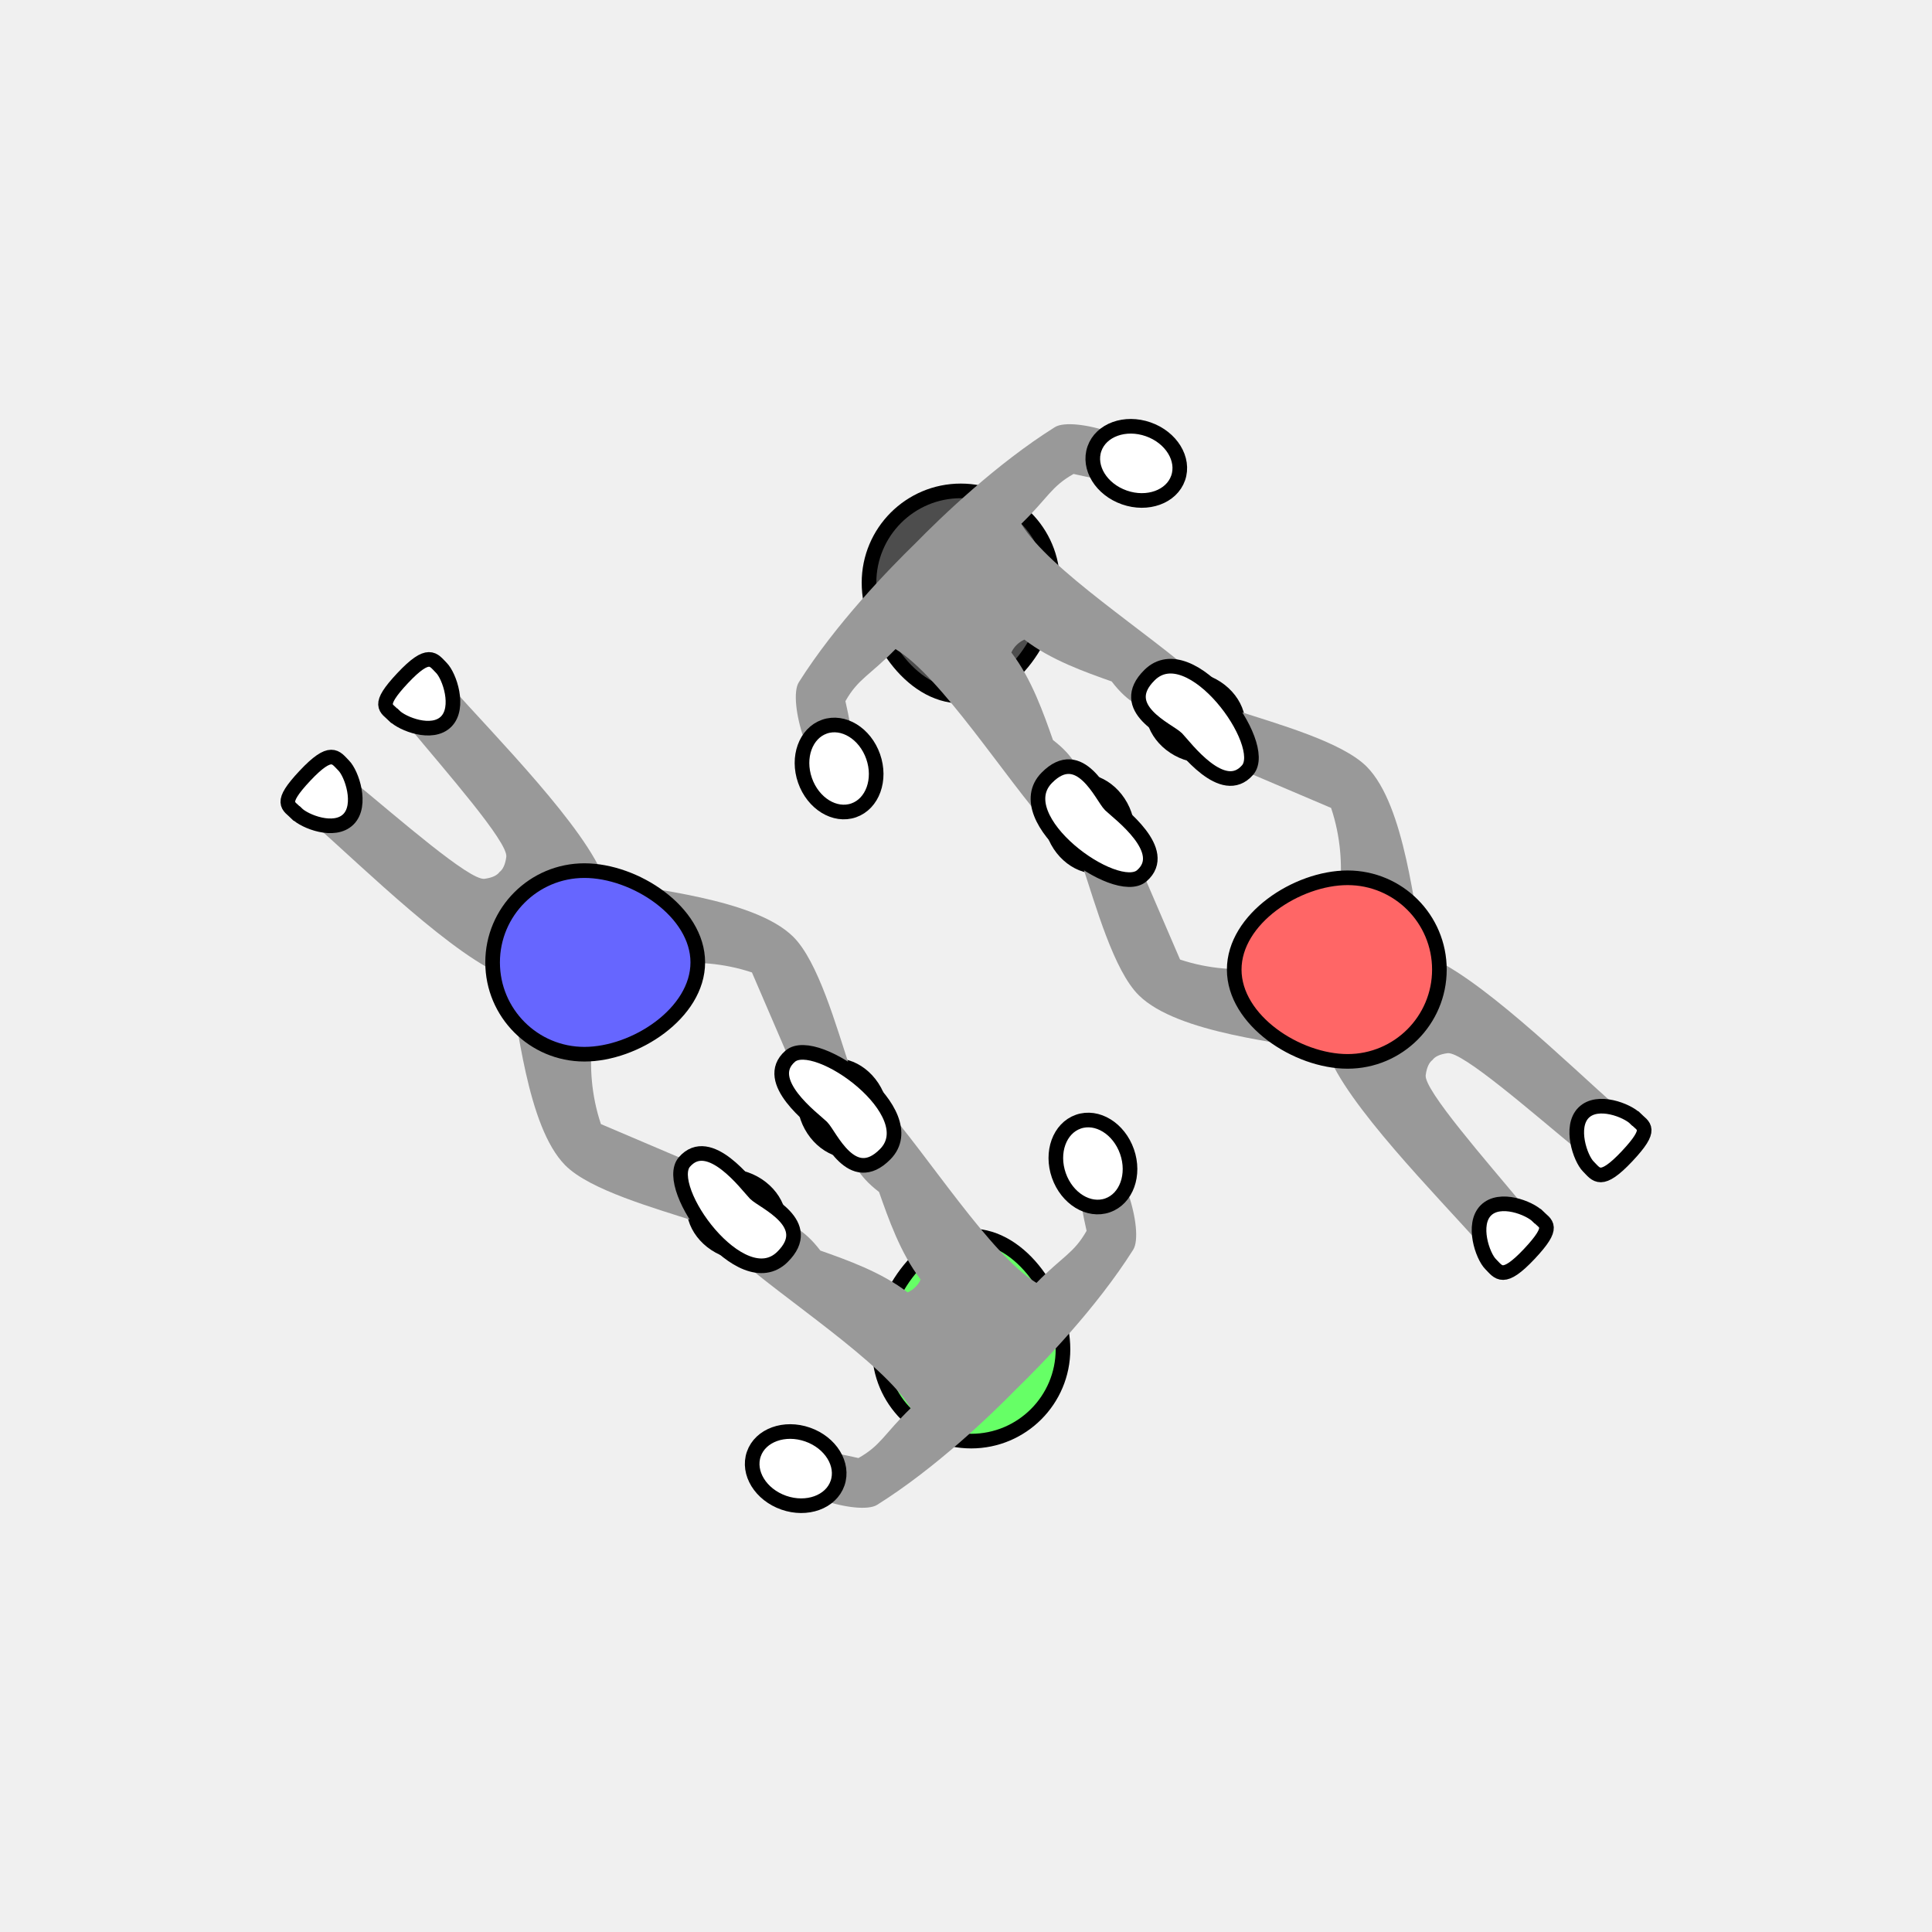
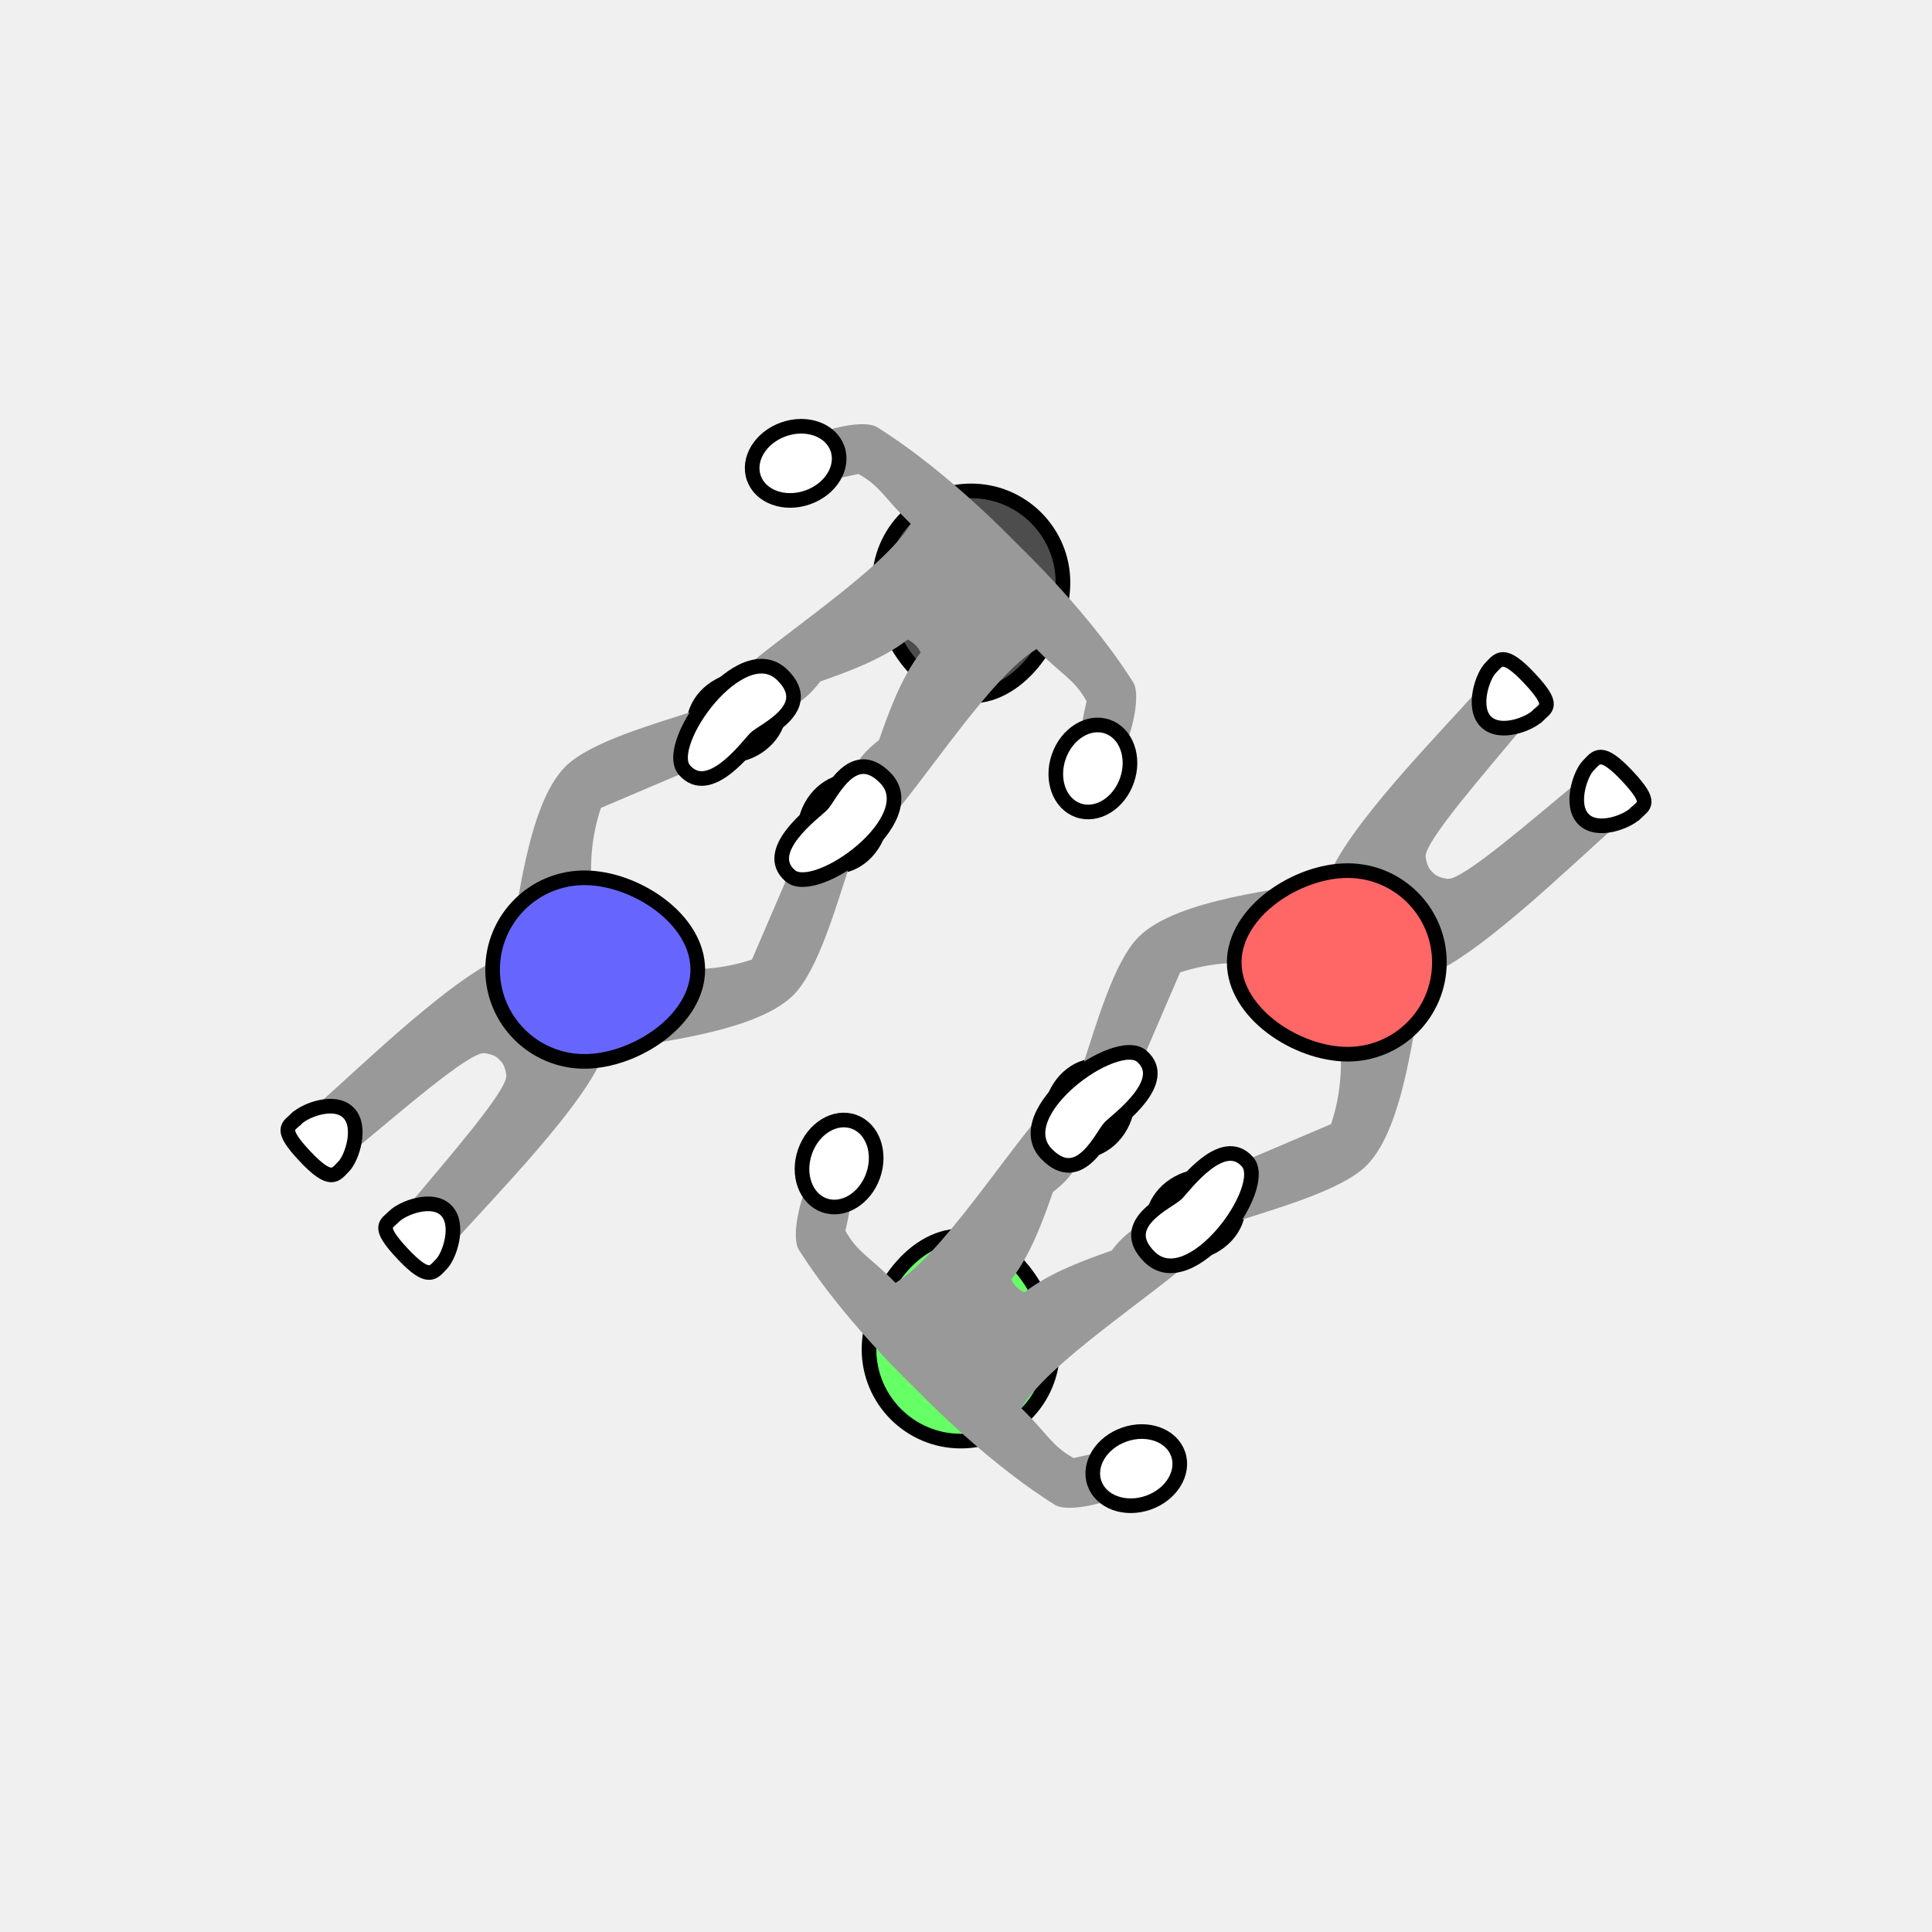
<svg xmlns="http://www.w3.org/2000/svg" width="35mm" height="35mm" viewBox="0 0 35 35" version="1.1" id="svg1" xml:space="preserve">
  <defs id="defs1" />
  <g id="layer1">
-     <path id="path1-3-0-5-2" style="fill:#4d4d4d;fill-opacity:1;stroke:#000000;stroke-width:0.265" d="m 15.743,10.556 c 0,0.918 0.744,2.054 1.663,2.054 0.918,0 1.663,-1.136 1.663,-2.054 1e-6,-0.918 -0.744,-1.663 -1.663,-1.663 -0.918,0 -1.663,0.744 -1.663,1.663 z" />
-     <ellipse style="fill:#ffffff;fill-opacity:1;stroke:#000000;stroke-width:0.265;stroke-dasharray:none;stroke-opacity:1" id="path1-7-2-9-9-8-7-2" cx="-12.887" cy="-22.274" rx="0.654" ry="0.803" transform="matrix(0.4804507,-0.8770217,-0.8770217,-0.4804507,0,0)" />
-     <ellipse style="fill:#ffffff;fill-opacity:1;stroke:#000000;stroke-width:0.265;stroke-dasharray:none;stroke-opacity:1" id="path1-7-2-9-9-8-7-2-2" cx="-3.745" cy="-24.945" rx="0.654" ry="0.803" transform="rotate(151.2852)" />
-     <path style="fill:#999999;fill-opacity:1;stroke:none;stroke-width:0.265;stroke-dasharray:none;stroke-opacity:1" d="m 16.062,7.559 c -0.262,-0.004 -0.518,0.082 -0.508,0.262 0.072,1.252 0.081,3.577 0.51,4.482 -0.438,0.679 -1.68,2.143 -1.689,3.135 -0.006,0.634 0.589,1.69 0.957,2.42 0.127,0.251 1.024,0.012 0.92,-0.25 l -0.891,-2.238 c 0.496,-0.99 1.378,-1.524 1.941,-1.777 0.563,0.256 1.443,0.793 1.936,1.785 l -0.9,2.234 c -0.105,0.261 0.792,0.505 0.92,0.254 0.371,-0.729 0.968,-1.784 0.965,-2.418 -0.006,-0.992 -1.242,-2.458 -1.678,-3.139 0.432,-0.904 0.45,-3.23 0.527,-4.482 0.022,-0.359 -1.022,-0.346 -1.057,0.012 -0.101,1.03 -0.213,2.744 -0.428,2.906 -0.121,0.092 -0.211,0.116 -0.279,0.105 -0.068,0.01 -0.16,-0.015 -0.281,-0.107 C 16.814,10.579 16.706,8.866 16.609,7.836 16.593,7.657 16.325,7.563 16.062,7.559 Z" id="path4-6-3" transform="matrix(-0.7071068,0.7071068,0.7071068,0.7071068,13.61567,-4.113374)" />
-     <path id="path1-7-1-9-7" style="fill:#ffffff;stroke:#000000;stroke-width:0.265;stroke-dasharray:none" d="m 5.374,14.736 c 0.147,0.147 0.683,0.361 0.938,0.106 0.255,-0.255 0.061,-0.827 -0.086,-0.974 -0.147,-0.147 -0.223,-0.323 -0.702,0.186 -0.478,0.509 -0.298,0.535 -0.151,0.682 z" />
-     <path id="path1-7-1-9-7-5" style="fill:#ffffff;stroke:#000000;stroke-width:0.265;stroke-dasharray:none" d="m 7.144,12.967 c 0.147,0.147 0.683,0.361 0.938,0.106 0.255,-0.255 0.061,-0.827 -0.086,-0.974 -0.147,-0.147 -0.223,-0.323 -0.702,0.186 -0.478,0.509 -0.298,0.535 -0.151,0.682 z" />
-     <path id="path1-3-0" style="fill:#66ff66;fill-opacity:1;stroke:#000000;stroke-width:0.265" d="m 19.257,24.444 c -10e-7,-0.918 -0.744,-2.054 -1.663,-2.054 -0.918,1e-6 -1.663,1.136 -1.663,2.054 -1e-6,0.918 0.744,1.663 1.663,1.663 0.918,0 1.663,-0.744 1.663,-1.663 z" />
-     <path style="fill:#999999;fill-opacity:1;stroke:none;stroke-width:0.265;stroke-dasharray:none;stroke-opacity:1" d="m 16.191,8.904 c -0.292,-0.008 -0.617,0.099 -0.605,0.301 0.072,1.252 0.538,3.33 0.305,4.273 -0.676,-0.01 -0.857,0.095 -1.309,-0.031 -0.321,-0.512 -0.75,-1.125 -1.102,-0.854 -0.354,0.274 0.361,1.606 0.742,1.693 1.223,0.28 2.604,0.306 3.273,0.299 0.67,0.009 2.052,-0.011 3.275,-0.287 0.382,-0.086 1.103,-1.416 0.75,-1.691 -0.35,-0.273 -0.783,0.341 -1.105,0.852 -0.452,0.125 -0.633,0.018 -1.309,0.025 -0.23,-0.945 0.243,-3.019 0.32,-4.271 0.022,-0.359 -1.02,-0.424 -1.055,-0.066 -0.05,0.515 -0.184,0.627 -0.117,1.156 -0.217,0.453 -0.512,1.061 -0.588,1.654 -0.059,0.022 -0.115,0.03 -0.166,0.029 -0.051,9.3e-5 -0.107,-0.009 -0.166,-0.031 -0.074,-0.593 -0.366,-1.201 -0.582,-1.654 0.069,-0.529 -0.065,-0.641 -0.113,-1.156 -0.015,-0.156 -0.222,-0.234 -0.449,-0.24 z" id="path4-6-3-2" transform="rotate(-45,30.71909,18.76028)" />
-     <path id="path1-7-1-1-4" style="fill:#ffffff;stroke:#000000;stroke-width:0.265;stroke-dasharray:none" d="m 12.399,21.05 c 0.449,-0.517 1.136,0.423 1.281,0.572 0.145,0.148 1.106,0.546 0.494,1.149 -0.742,0.732 -2.179,-1.255 -1.775,-1.721 z" />
-     <path id="path1-7-1-1-4-5" style="fill:#ffffff;stroke:#000000;stroke-width:0.265;stroke-dasharray:none" d="m 14.315,19.135 c -0.517,0.449 0.423,1.136 0.572,1.281 0.148,0.145 0.546,1.106 1.149,0.494 0.732,-0.742 -1.255,-2.179 -1.721,-1.775 z" />
-     <ellipse style="fill:#ffffff;fill-opacity:1;stroke:#000000;stroke-width:0.265;stroke-dasharray:none;stroke-opacity:1" id="path1-7-2-9-9-1-3" cx="-20.357" cy="-22.388" rx="0.654" ry="0.803" transform="matrix(0.3300518,-0.9439628,-0.9439628,-0.3300518,0,0)" />
-     <ellipse style="fill:#ffffff;fill-opacity:1;stroke:#000000;stroke-width:0.265;stroke-dasharray:none;stroke-opacity:1" id="path1-7-2-9-9-1-3-9" cx="-11.733" cy="-26.432" rx="0.654" ry="0.803" transform="rotate(160.7281)" />
-     <path id="path1-3-2" style="fill:#6666ff;fill-opacity:1;stroke:#000000;stroke-width:0.265" d="m 10.587,19.098 c 0.918,0 2.054,-0.744 2.054,-1.663 1e-6,-0.918 -1.136,-1.663 -2.054,-1.663 -0.918,1e-6 -1.663,0.744 -1.663,1.663 -5e-7,0.918 0.744,1.663 1.663,1.663 z" />
-     <ellipse style="fill:#ffffff;fill-opacity:1;stroke:#000000;stroke-width:0.265;stroke-dasharray:none;stroke-opacity:1" id="path1-7-2-9-9-8-7-2-5" cx="0.993" cy="25.238" rx="0.654" ry="0.803" transform="matrix(-0.4804507,0.8770218,0.8770218,0.4804507,0,0)" />
-     <ellipse style="fill:#ffffff;fill-opacity:1;stroke:#000000;stroke-width:0.265;stroke-dasharray:none;stroke-opacity:1" id="path1-7-2-9-9-8-7-2-2-4" cx="10.135" cy="22.567" rx="0.654" ry="0.803" transform="rotate(-28.71484)" />
-     <path style="fill:#999999;fill-opacity:1;stroke:none;stroke-width:0.265;stroke-dasharray:none;stroke-opacity:1" d="m 16.062,7.559 c -0.262,-0.004 -0.518,0.082 -0.508,0.262 0.072,1.252 0.081,3.577 0.51,4.482 -0.438,0.679 -1.68,2.143 -1.689,3.135 -0.006,0.634 0.589,1.69 0.957,2.42 0.127,0.251 1.024,0.012 0.92,-0.25 l -0.891,-2.238 c 0.496,-0.99 1.378,-1.524 1.941,-1.777 0.563,0.256 1.443,0.793 1.936,1.785 l -0.9,2.234 c -0.105,0.261 0.792,0.505 0.92,0.254 0.371,-0.729 0.968,-1.784 0.965,-2.418 -0.006,-0.992 -1.242,-2.458 -1.678,-3.139 0.432,-0.904 0.45,-3.23 0.527,-4.482 0.022,-0.359 -1.022,-0.346 -1.057,0.012 -0.101,1.03 -0.213,2.744 -0.428,2.906 -0.121,0.092 -0.211,0.116 -0.279,0.105 -0.068,0.01 -0.16,-0.015 -0.281,-0.107 C 16.814,10.579 16.706,8.866 16.609,7.836 16.593,7.657 16.325,7.563 16.062,7.559 Z" id="path4-6-3-7" transform="matrix(0.7071068,-0.7071068,-0.7071068,-0.7071068,21.38435,39.11335)" />
-     <path id="path1-7-1-9-7-4" style="fill:#ffffff;stroke:#000000;stroke-width:0.265;stroke-dasharray:none" d="m 29.626,20.264 c -0.147,-0.147 -0.683,-0.361 -0.938,-0.106 -0.255,0.255 -0.061,0.827 0.086,0.974 0.147,0.147 0.223,0.323 0.702,-0.186 0.478,-0.509 0.298,-0.535 0.151,-0.682 z" />
-     <path id="path1-7-1-9-7-5-4" style="fill:#ffffff;stroke:#000000;stroke-width:0.265;stroke-dasharray:none" d="m 27.856,22.033 c -0.147,-0.147 -0.683,-0.361 -0.938,-0.106 -0.255,0.255 -0.061,0.827 0.086,0.974 0.147,0.147 0.223,0.323 0.702,-0.186 0.478,-0.509 0.298,-0.535 0.151,-0.682 z" />
-     <path style="fill:#999999;fill-opacity:1;stroke:none;stroke-width:0.265;stroke-dasharray:none;stroke-opacity:1" d="m 16.191,8.904 c -0.292,-0.008 -0.617,0.099 -0.605,0.301 0.072,1.252 0.538,3.33 0.305,4.273 -0.676,-0.01 -0.857,0.095 -1.309,-0.031 -0.321,-0.512 -0.75,-1.125 -1.102,-0.854 -0.354,0.274 0.361,1.606 0.742,1.693 1.223,0.28 2.604,0.306 3.273,0.299 0.67,0.009 2.052,-0.011 3.275,-0.287 0.382,-0.086 1.103,-1.416 0.75,-1.691 -0.35,-0.273 -0.783,0.341 -1.105,0.852 -0.452,0.125 -0.633,0.018 -1.309,0.025 -0.23,-0.945 0.243,-3.019 0.32,-4.271 0.022,-0.359 -1.02,-0.424 -1.055,-0.066 -0.05,0.515 -0.184,0.627 -0.117,1.156 -0.217,0.453 -0.512,1.061 -0.588,1.654 -0.059,0.022 -0.115,0.03 -0.166,0.029 -0.051,9.3e-5 -0.107,-0.009 -0.166,-0.031 -0.074,-0.593 -0.366,-1.201 -0.582,-1.654 0.069,-0.529 -0.065,-0.641 -0.113,-1.156 -0.015,-0.156 -0.222,-0.234 -0.449,-0.24 z" id="path4-6-3-2-0" transform="rotate(135,18.02203,12.02447)" />
-     <path id="path1-7-1-1-4-7" style="fill:#ffffff;stroke:#000000;stroke-width:0.265;stroke-dasharray:none" d="m 22.601,13.95 c -0.449,0.517 -1.136,-0.423 -1.281,-0.572 -0.145,-0.148 -1.106,-0.546 -0.494,-1.149 0.742,-0.732 2.179,1.255 1.775,1.721 z" />
-     <path id="path1-7-1-1-4-5-8" style="fill:#ffffff;stroke:#000000;stroke-width:0.265;stroke-dasharray:none" d="m 20.685,15.865 c 0.517,-0.449 -0.423,-1.136 -0.572,-1.281 -0.148,-0.145 -0.546,-1.106 -1.149,-0.494 -0.732,0.742 1.255,2.179 1.721,1.775 z" />
-     <ellipse style="fill:#ffffff;fill-opacity:1;stroke:#000000;stroke-width:0.265;stroke-dasharray:none;stroke-opacity:1" id="path1-7-2-9-9-1-3-6" cx="1.13" cy="22.202" rx="0.654" ry="0.803" transform="matrix(-0.3300518,0.9439628,0.9439628,0.3300518,0,0)" />
-     <ellipse style="fill:#ffffff;fill-opacity:1;stroke:#000000;stroke-width:0.265;stroke-dasharray:none;stroke-opacity:1" id="path1-7-2-9-9-1-3-9-8" cx="9.754" cy="18.159" rx="0.654" ry="0.803" transform="rotate(-19.27192)" />
-     <path id="path1-3-2-1" style="fill:#ff6666;fill-opacity:1;stroke:#000000;stroke-width:0.265" d="m 24.413,15.902 c -0.918,0 -2.054,0.744 -2.054,1.663 0,0.918 1.136,1.663 2.054,1.663 0.918,0 1.663,-0.744 1.663,-1.663 0,-0.918 -0.744,-1.663 -1.663,-1.663 z" />
+     <path id="path1-3-0-5-2" style="fill:#66ff66;fill-opacity:1;stroke:#000000;stroke-width:0.265" d="m 15.743,24.444 c 0,-0.918 0.744,-2.054 1.663,-2.054 0.918,0 1.663,1.136 1.663,2.054 1e-6,0.918 -0.744,1.663 -1.663,1.663 -0.918,0 -1.663,-0.744 -1.663,-1.663 z" />
+     <ellipse style="fill:#ffffff;fill-opacity:1;stroke:#000000;stroke-width:0.265;stroke-dasharray:none;stroke-opacity:1" id="path1-7-2-9-9-8-7-2" cx="17.808" cy="-5.458" rx="0.654" ry="0.803" transform="rotate(61.28516)" />
+     <ellipse style="fill:#ffffff;fill-opacity:1;stroke:#000000;stroke-width:0.265;stroke-dasharray:none;stroke-opacity:1" id="path1-7-2-9-9-8-7-2-2" cx="-20.56" cy="5.751" rx="0.654" ry="0.803" transform="matrix(-0.8770217,-0.4804507,-0.4804507,0.8770217,0,0)" />
+     <path style="fill:#999999;fill-opacity:1;stroke:none;stroke-width:0.265;stroke-dasharray:none;stroke-opacity:1" d="m 16.062,7.559 c -0.262,-0.004 -0.518,0.082 -0.508,0.262 0.072,1.252 0.081,3.577 0.51,4.482 -0.438,0.679 -1.68,2.143 -1.689,3.135 -0.006,0.634 0.589,1.69 0.957,2.42 0.127,0.251 1.024,0.012 0.92,-0.25 l -0.891,-2.238 c 0.496,-0.99 1.378,-1.524 1.941,-1.777 0.563,0.256 1.443,0.793 1.936,1.785 l -0.9,2.234 c -0.105,0.261 0.792,0.505 0.92,0.254 0.371,-0.729 0.968,-1.784 0.965,-2.418 -0.006,-0.992 -1.242,-2.458 -1.678,-3.139 0.432,-0.904 0.45,-3.23 0.527,-4.482 0.022,-0.359 -1.022,-0.346 -1.057,0.012 -0.101,1.03 -0.213,2.744 -0.428,2.906 -0.121,0.092 -0.211,0.116 -0.279,0.105 -0.068,0.01 -0.16,-0.015 -0.281,-0.107 C 16.814,10.579 16.706,8.866 16.609,7.836 16.593,7.657 16.325,7.563 16.062,7.559 Z" id="path4-6-3" transform="rotate(-135,14.90848,16.73679)" />
+     <path id="path1-7-1-9-7" style="fill:#ffffff;stroke:#000000;stroke-width:0.265;stroke-dasharray:none" d="m 5.374,20.264 c 0.147,-0.147 0.683,-0.361 0.938,-0.106 0.255,0.255 0.061,0.827 -0.086,0.974 -0.147,0.147 -0.223,0.323 -0.702,-0.186 -0.478,-0.509 -0.298,-0.535 -0.151,-0.682 z" />
+     <path id="path1-7-1-9-7-5" style="fill:#ffffff;stroke:#000000;stroke-width:0.265;stroke-dasharray:none" d="m 7.144,22.033 c 0.147,-0.147 0.683,-0.361 0.938,-0.106 0.255,0.255 0.061,0.827 -0.086,0.974 C 7.85,23.047 7.773,23.224 7.295,22.715 6.816,22.206 6.997,22.18 7.144,22.033 Z" />
+     <path id="path1-3-0" style="fill:#4d4d4d;fill-opacity:1;stroke:#000000;stroke-width:0.265" d="m 19.257,10.556 c -10e-7,0.918 -0.744,2.054 -1.663,2.054 -0.918,-10e-7 -1.663,-1.136 -1.663,-2.054 -1e-6,-0.918 0.744,-1.663 1.663,-1.663 0.918,-4e-7 1.663,0.744 1.663,1.663 z" />
+     <path style="fill:#999999;fill-opacity:1;stroke:none;stroke-width:0.265;stroke-dasharray:none;stroke-opacity:1" d="m 16.191,8.904 c -0.292,-0.008 -0.617,0.099 -0.605,0.301 0.072,1.252 0.538,3.33 0.305,4.273 -0.676,-0.01 -0.857,0.095 -1.309,-0.031 -0.321,-0.512 -0.75,-1.125 -1.102,-0.854 -0.354,0.274 0.361,1.606 0.742,1.693 1.223,0.28 2.604,0.306 3.273,0.299 0.67,0.009 2.052,-0.011 3.275,-0.287 0.382,-0.086 1.103,-1.416 0.75,-1.691 -0.35,-0.273 -0.783,0.341 -1.105,0.852 -0.452,0.125 -0.633,0.018 -1.309,0.025 -0.23,-0.945 0.243,-3.019 0.32,-4.271 0.022,-0.359 -1.02,-0.424 -1.055,-0.066 -0.05,0.515 -0.184,0.627 -0.117,1.156 -0.217,0.453 -0.512,1.061 -0.588,1.654 -0.059,0.022 -0.115,0.03 -0.166,0.029 -0.051,9.3e-5 -0.107,-0.009 -0.166,-0.031 -0.074,-0.593 -0.366,-1.201 -0.582,-1.654 0.069,-0.529 -0.065,-0.641 -0.113,-1.156 -0.015,-0.156 -0.222,-0.234 -0.449,-0.24 z" id="path4-6-3-2" transform="matrix(0.7071068,0.7071068,0.7071068,-0.7071068,-4.268108,7.783564)" />
+     <path id="path1-7-1-1-4" style="fill:#ffffff;stroke:#000000;stroke-width:0.265;stroke-dasharray:none" d="m 12.399,13.95 c 0.449,0.517 1.136,-0.423 1.281,-0.572 0.145,-0.148 1.106,-0.546 0.494,-1.149 -0.742,-0.732 -2.179,1.255 -1.775,1.721 z" />
+     <path id="path1-7-1-1-4-5" style="fill:#ffffff;stroke:#000000;stroke-width:0.265;stroke-dasharray:none" d="m 14.315,15.865 c -0.517,-0.449 0.423,-1.136 0.572,-1.281 0.148,-0.145 0.546,-1.106 1.149,-0.494 0.732,0.742 -1.255,2.179 -1.721,1.775 z" />
+     <ellipse style="fill:#ffffff;fill-opacity:1;stroke:#000000;stroke-width:0.265;stroke-dasharray:none;stroke-opacity:1" id="path1-7-2-9-9-1-3" cx="12.681" cy="-10.836" rx="0.654" ry="0.803" transform="rotate(70.72808)" />
+     <ellipse style="fill:#ffffff;fill-opacity:1;stroke:#000000;stroke-width:0.265;stroke-dasharray:none;stroke-opacity:1" id="path1-7-2-9-9-1-3-9" cx="-23.284" cy="6.607" rx="0.654" ry="0.803" transform="matrix(-0.9439628,-0.3300518,-0.3300518,0.9439628,0,0)" />
+     <path id="path1-3-2" style="fill:#6666ff;fill-opacity:1;stroke:#000000;stroke-width:0.265" d="m 10.587,15.902 c 0.918,0 2.054,0.744 2.054,1.663 1e-6,0.918 -1.136,1.663 -2.054,1.663 -0.918,-1e-6 -1.663,-0.744 -1.663,-1.663 -5e-7,-0.918 0.744,-1.663 1.663,-1.663 z" />
+     <ellipse style="fill:#ffffff;fill-opacity:1;stroke:#000000;stroke-width:0.265;stroke-dasharray:none;stroke-opacity:1" id="path1-7-2-9-9-8-7-2-5" cx="-29.703" cy="8.422" rx="0.654" ry="0.803" transform="rotate(-118.7148)" />
+     <ellipse style="fill:#ffffff;fill-opacity:1;stroke:#000000;stroke-width:0.265;stroke-dasharray:none;stroke-opacity:1" id="path1-7-2-9-9-8-7-2-2-4" cx="26.951" cy="-8.129" rx="0.654" ry="0.803" transform="matrix(0.8770217,0.4804507,0.4804507,-0.8770217,0,0)" />
+     <path style="fill:#999999;fill-opacity:1;stroke:none;stroke-width:0.265;stroke-dasharray:none;stroke-opacity:1" d="m 16.062,7.559 c -0.262,-0.004 -0.518,0.082 -0.508,0.262 0.072,1.252 0.081,3.577 0.51,4.482 -0.438,0.679 -1.68,2.143 -1.689,3.135 -0.006,0.634 0.589,1.69 0.957,2.42 0.127,0.251 1.024,0.012 0.92,-0.25 l -0.891,-2.238 c 0.496,-0.99 1.378,-1.524 1.941,-1.777 0.563,0.256 1.443,0.793 1.936,1.785 l -0.9,2.234 c -0.105,0.261 0.792,0.505 0.92,0.254 0.371,-0.729 0.968,-1.784 0.965,-2.418 -0.006,-0.992 -1.242,-2.458 -1.678,-3.139 0.432,-0.904 0.45,-3.23 0.527,-4.482 0.022,-0.359 -1.022,-0.346 -1.057,0.012 -0.101,1.03 -0.213,2.744 -0.428,2.906 -0.121,0.092 -0.211,0.116 -0.279,0.105 -0.068,0.01 -0.16,-0.015 -0.281,-0.107 C 16.814,10.579 16.706,8.866 16.609,7.836 16.593,7.657 16.325,7.563 16.062,7.559 Z" id="path4-6-3-7" transform="rotate(45,15.65743,23.75652)" />
+     <path id="path1-7-1-9-7-4" style="fill:#ffffff;stroke:#000000;stroke-width:0.265;stroke-dasharray:none" d="m 29.626,14.736 c -0.147,0.147 -0.683,0.361 -0.938,0.106 -0.255,-0.255 -0.061,-0.827 0.086,-0.974 0.147,-0.147 0.223,-0.323 0.702,0.186 0.478,0.509 0.298,0.535 0.151,0.682 z" />
+     <path id="path1-7-1-9-7-5-4" style="fill:#ffffff;stroke:#000000;stroke-width:0.265;stroke-dasharray:none" d="m 27.856,12.967 c -0.147,0.147 -0.683,0.361 -0.938,0.106 -0.255,-0.255 -0.061,-0.827 0.086,-0.974 0.147,-0.147 0.223,-0.323 0.702,0.186 0.478,0.509 0.298,0.535 0.151,0.682 z" />
+     <path style="fill:#999999;fill-opacity:1;stroke:none;stroke-width:0.265;stroke-dasharray:none;stroke-opacity:1" d="m 16.191,8.904 c -0.292,-0.008 -0.617,0.099 -0.605,0.301 0.072,1.252 0.538,3.33 0.305,4.273 -0.676,-0.01 -0.857,0.095 -1.309,-0.031 -0.321,-0.512 -0.75,-1.125 -1.102,-0.854 -0.354,0.274 0.361,1.606 0.742,1.693 1.223,0.28 2.604,0.306 3.273,0.299 0.67,0.009 2.052,-0.011 3.275,-0.287 0.382,-0.086 1.103,-1.416 0.75,-1.691 -0.35,-0.273 -0.783,0.341 -1.105,0.852 -0.452,0.125 -0.633,0.018 -1.309,0.025 -0.23,-0.945 0.243,-3.019 0.32,-4.271 0.022,-0.359 -1.02,-0.424 -1.055,-0.066 -0.05,0.515 -0.184,0.627 -0.117,1.156 -0.217,0.453 -0.512,1.061 -0.588,1.654 -0.059,0.022 -0.115,0.03 -0.166,0.029 -0.051,9.3e-5 -0.107,-0.009 -0.166,-0.031 -0.074,-0.593 -0.366,-1.201 -0.582,-1.654 0.069,-0.529 -0.065,-0.641 -0.113,-1.156 -0.015,-0.156 -0.222,-0.234 -0.449,-0.24 z" id="path4-6-3-2-0" transform="matrix(-0.7071068,-0.7071068,-0.7071068,0.7071068,39.26812,27.21644)" />
+     <path id="path1-7-1-1-4-7" style="fill:#ffffff;stroke:#000000;stroke-width:0.265;stroke-dasharray:none" d="m 22.601,21.05 c -0.449,-0.517 -1.136,0.423 -1.281,0.572 -0.145,0.148 -1.106,0.546 -0.494,1.149 0.742,0.732 2.179,-1.255 1.775,-1.721 z" />
+     <path id="path1-7-1-1-4-5-8" style="fill:#ffffff;stroke:#000000;stroke-width:0.265;stroke-dasharray:none" d="m 20.685,19.135 c 0.517,0.449 -0.423,1.136 -0.572,1.281 -0.148,0.145 -0.546,1.106 -1.149,0.494 -0.732,-0.742 1.255,-2.179 1.721,-1.775 z" />
+     <ellipse style="fill:#ffffff;fill-opacity:1;stroke:#000000;stroke-width:0.265;stroke-dasharray:none;stroke-opacity:1" id="path1-7-2-9-9-1-3-6" cx="-31.909" cy="10.65" rx="0.654" ry="0.803" transform="rotate(-109.2719)" />
+     <ellipse style="fill:#ffffff;fill-opacity:1;stroke:#000000;stroke-width:0.265;stroke-dasharray:none;stroke-opacity:1" id="path1-7-2-9-9-1-3-9-8" cx="21.306" cy="-14.88" rx="0.654" ry="0.803" transform="matrix(0.9439628,0.3300518,0.3300518,-0.9439628,0,0)" />
+     <path id="path1-3-2-1" style="fill:#ff6666;fill-opacity:1;stroke:#000000;stroke-width:0.265" d="m 24.413,19.098 c -0.918,0 -2.054,-0.744 -2.054,-1.663 0,-0.918 1.136,-1.663 2.054,-1.663 0.918,0 1.663,0.744 1.663,1.663 0,0.918 -0.744,1.663 -1.663,1.663 z" />
  </g>
</svg>
